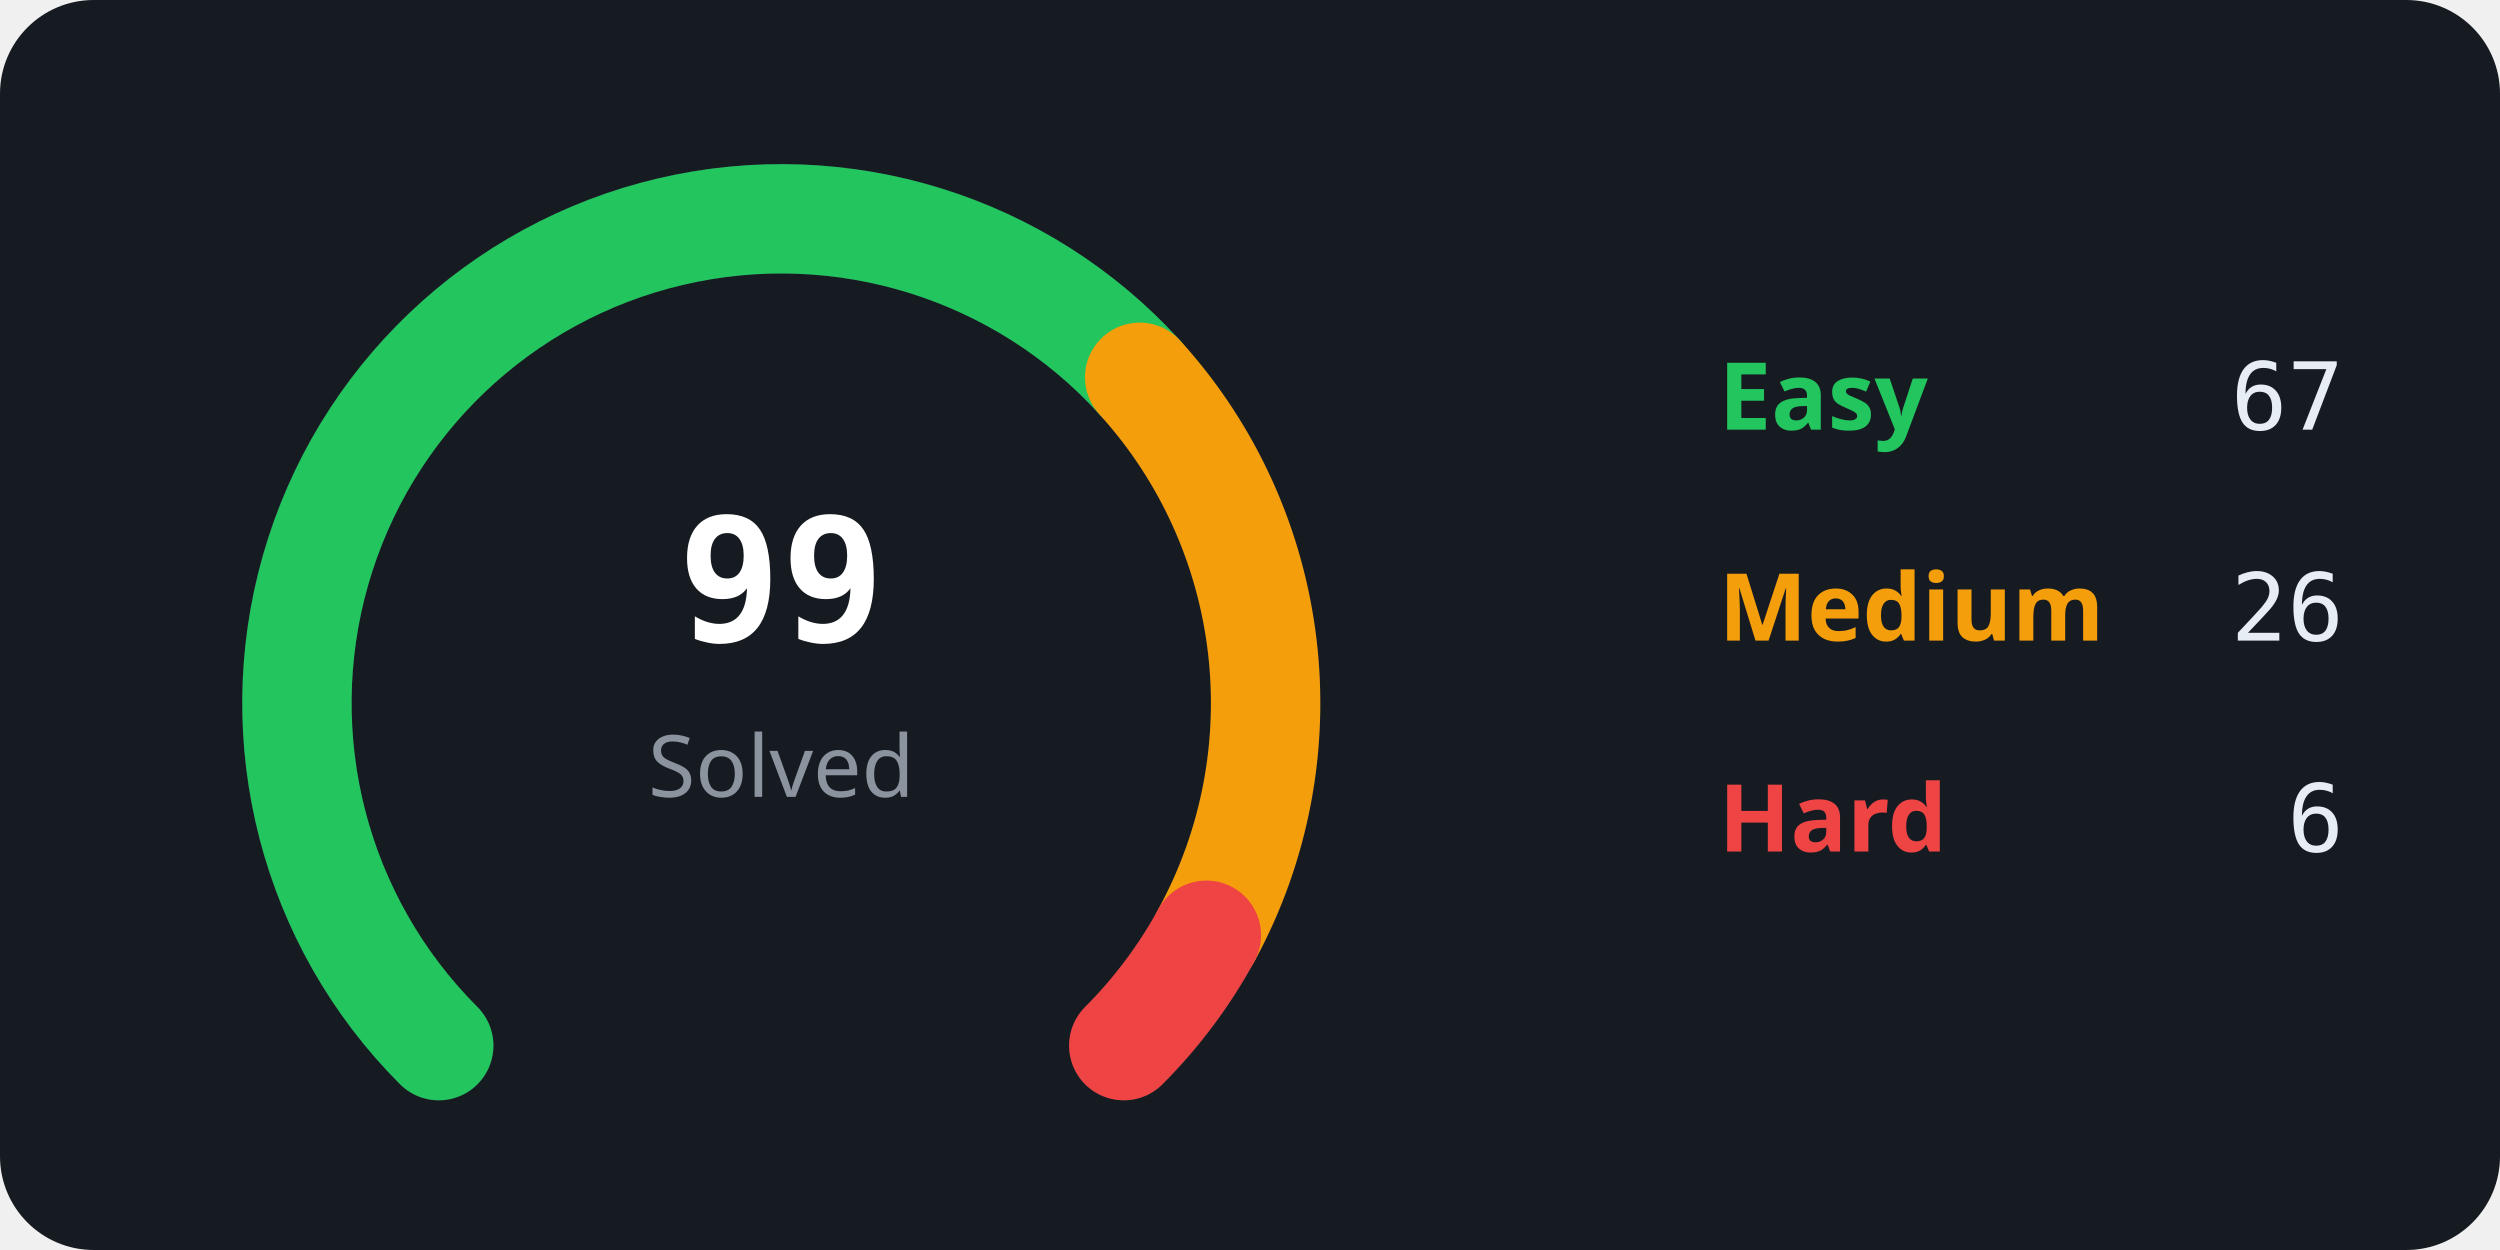
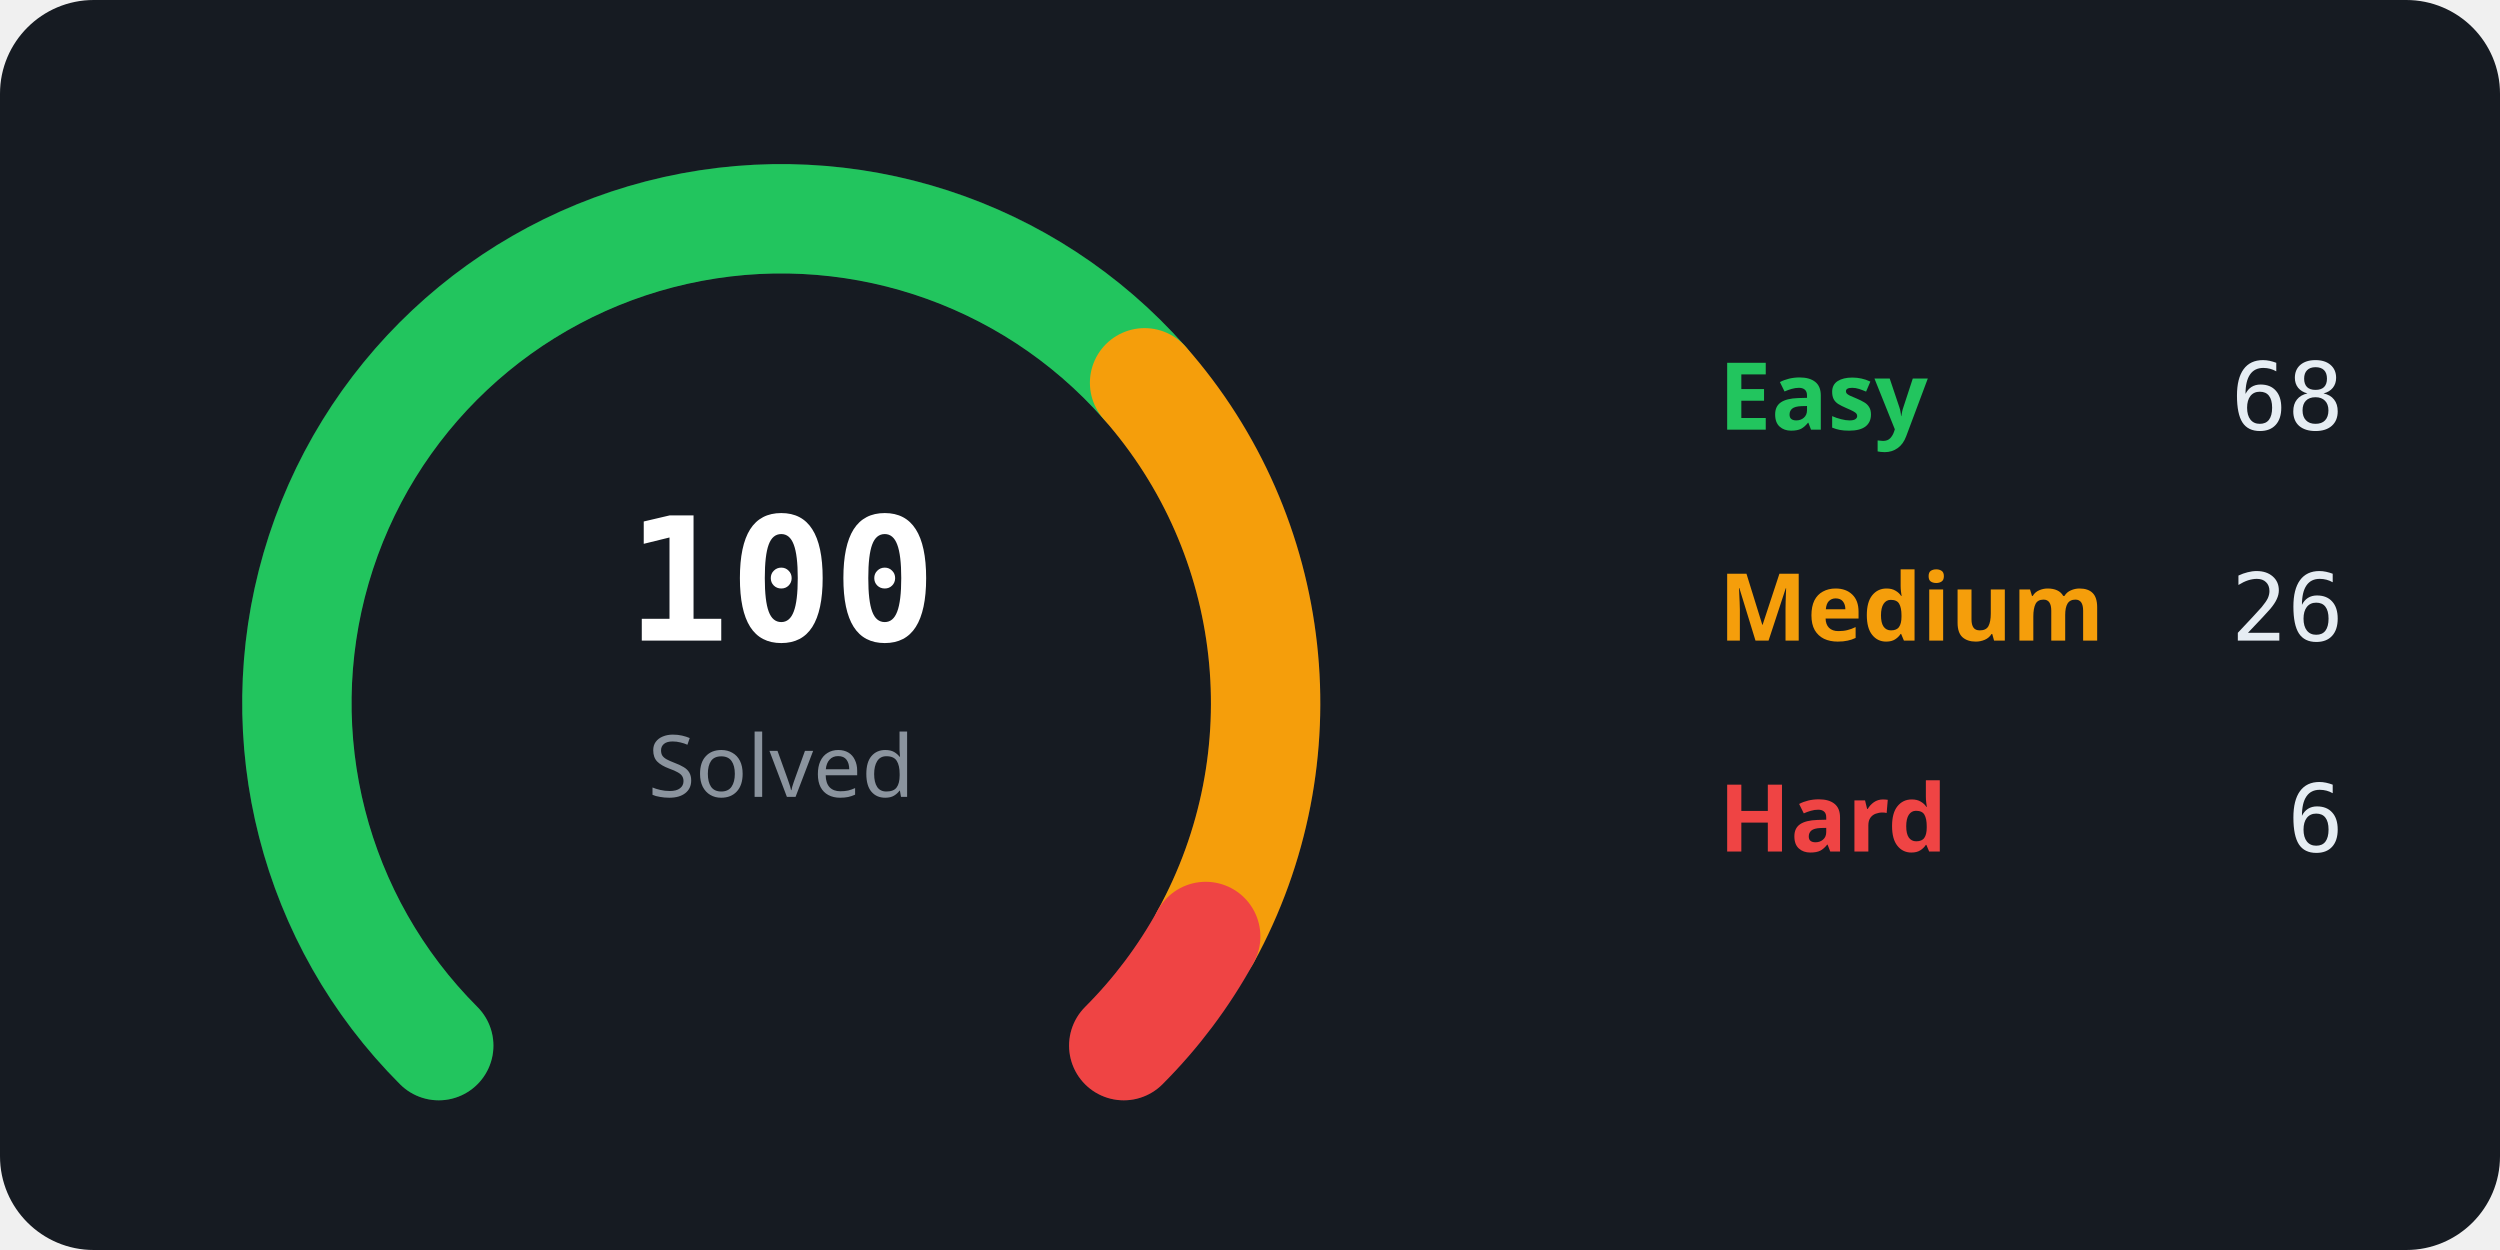
<svg xmlns="http://www.w3.org/2000/svg" width="320" height="160" viewBox="0 0 320 160">
  <rect width="320" height="160" rx="12" fill="#161b22" />
  <path d="M 56.159,133.841 A 62,62 0 1,1 143.841,133.841" stroke="#2d2d3d" stroke-width="14" fill="none" stroke-linecap="round" />
-   <path d="M 56.159,133.841 A 62,62 0 1,1 145.877,48.295" stroke="#22c55e" stroke-width="14" fill="none" stroke-linecap="round" />
-   <path d="M 145.877,48.295 A 62,62 0 0,1 154.416,119.713" stroke="#f59e0b" stroke-width="14" fill="none" stroke-linecap="round" />
-   <path d="M 154.416,119.713 A 62,62 0 0,1 143.841,133.841" stroke="#ef4444" stroke-width="14" fill="none" stroke-linecap="round" />
-   <text x="100" y="82" text-anchor="middle" fill="white" font-size="22" font-weight="bold" font-family="monospace">99</text>
+   <path d="M 56.159,133.841 A 62,62 0 1,1 146.507,48.999" stroke="#22c55e" stroke-width="14" fill="none" stroke-linecap="round" />
+   <path d="M 146.507,48.999 A 62,62 0 0,1 154.331,119.869" stroke="#f59e0b" stroke-width="14" fill="none" stroke-linecap="round" />
+   <path d="M 154.331,119.869 A 62,62 0 0,1 143.841,133.841" stroke="#ef4444" stroke-width="14" fill="none" stroke-linecap="round" />
+   <text x="100" y="82" text-anchor="middle" fill="white" font-size="22" font-weight="bold" font-family="monospace">100</text>
  <text x="100" y="102" text-anchor="middle" fill="#8b949e" font-size="11" font-family="sans-serif">Solved</text>
  <text x="220" y="55" fill="#22c55e" font-size="12" font-weight="bold" font-family="sans-serif">Easy</text>
-   <text x="300" y="55" fill="#e6edf3" font-size="12" font-family="monospace" text-anchor="end">67</text>
+   <text x="300" y="55" fill="#e6edf3" font-size="12" font-family="monospace" text-anchor="end">68</text>
  <text x="220" y="82" fill="#f59e0b" font-size="12" font-weight="bold" font-family="sans-serif">Medium</text>
  <text x="300" y="82" fill="#e6edf3" font-size="12" font-family="monospace" text-anchor="end">26</text>
  <text x="220" y="109" fill="#ef4444" font-size="12" font-weight="bold" font-family="sans-serif">Hard</text>
  <text x="300" y="109" fill="#e6edf3" font-size="12" font-family="monospace" text-anchor="end">6</text>
</svg>
